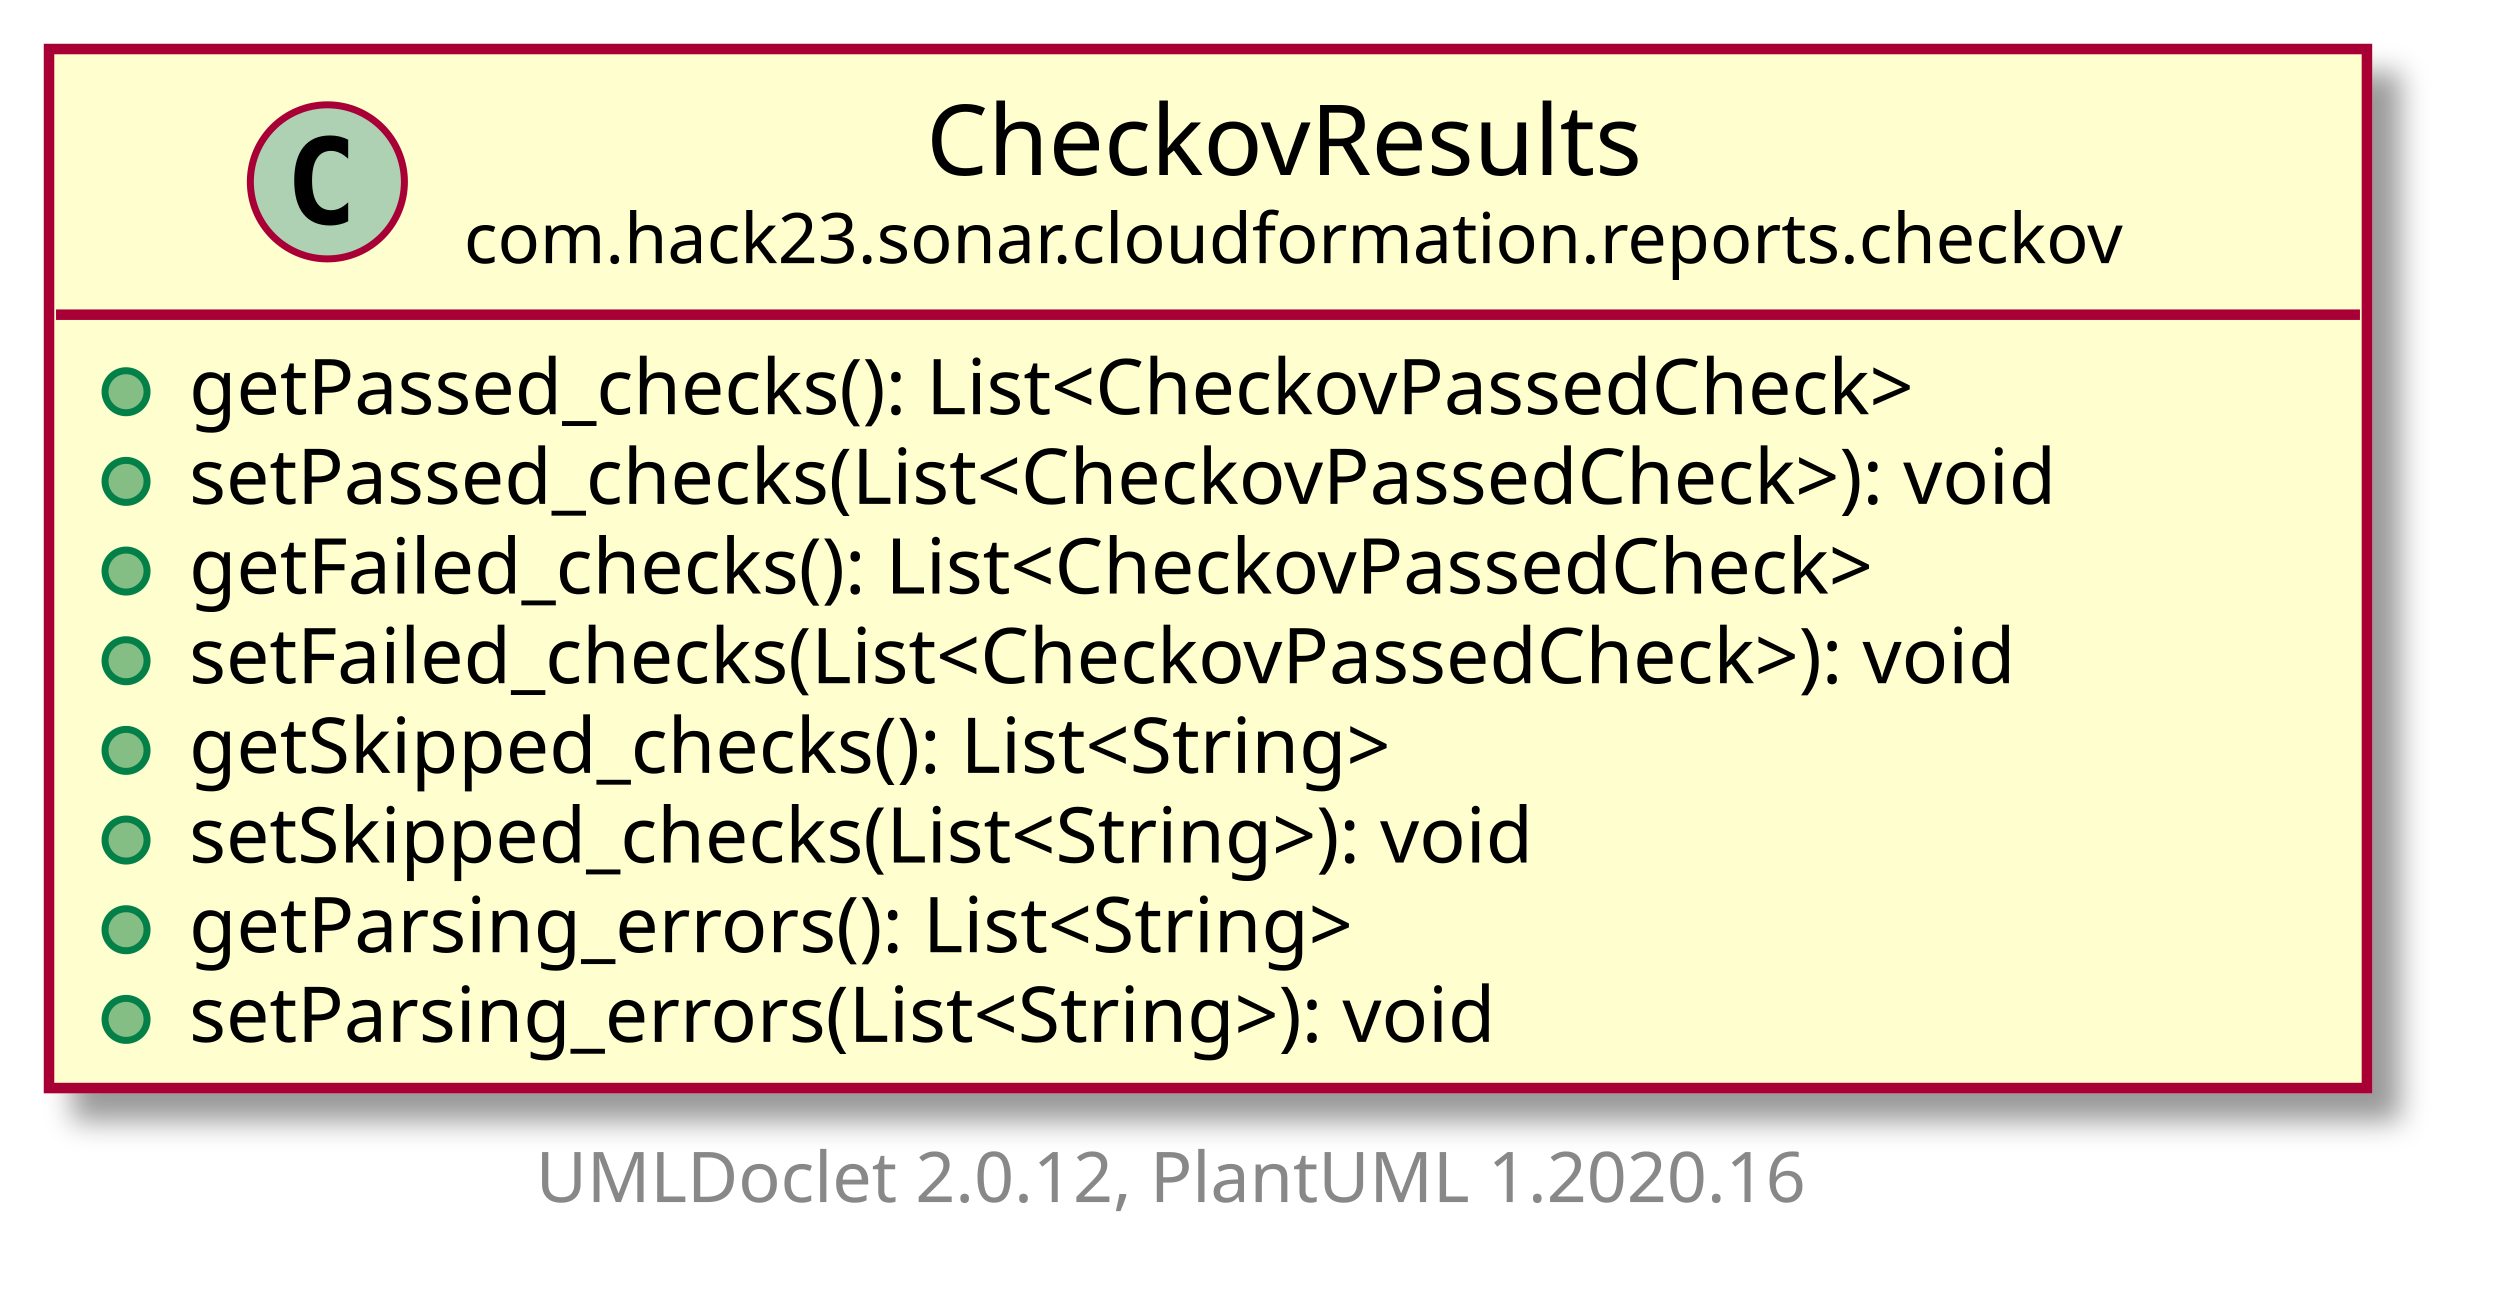
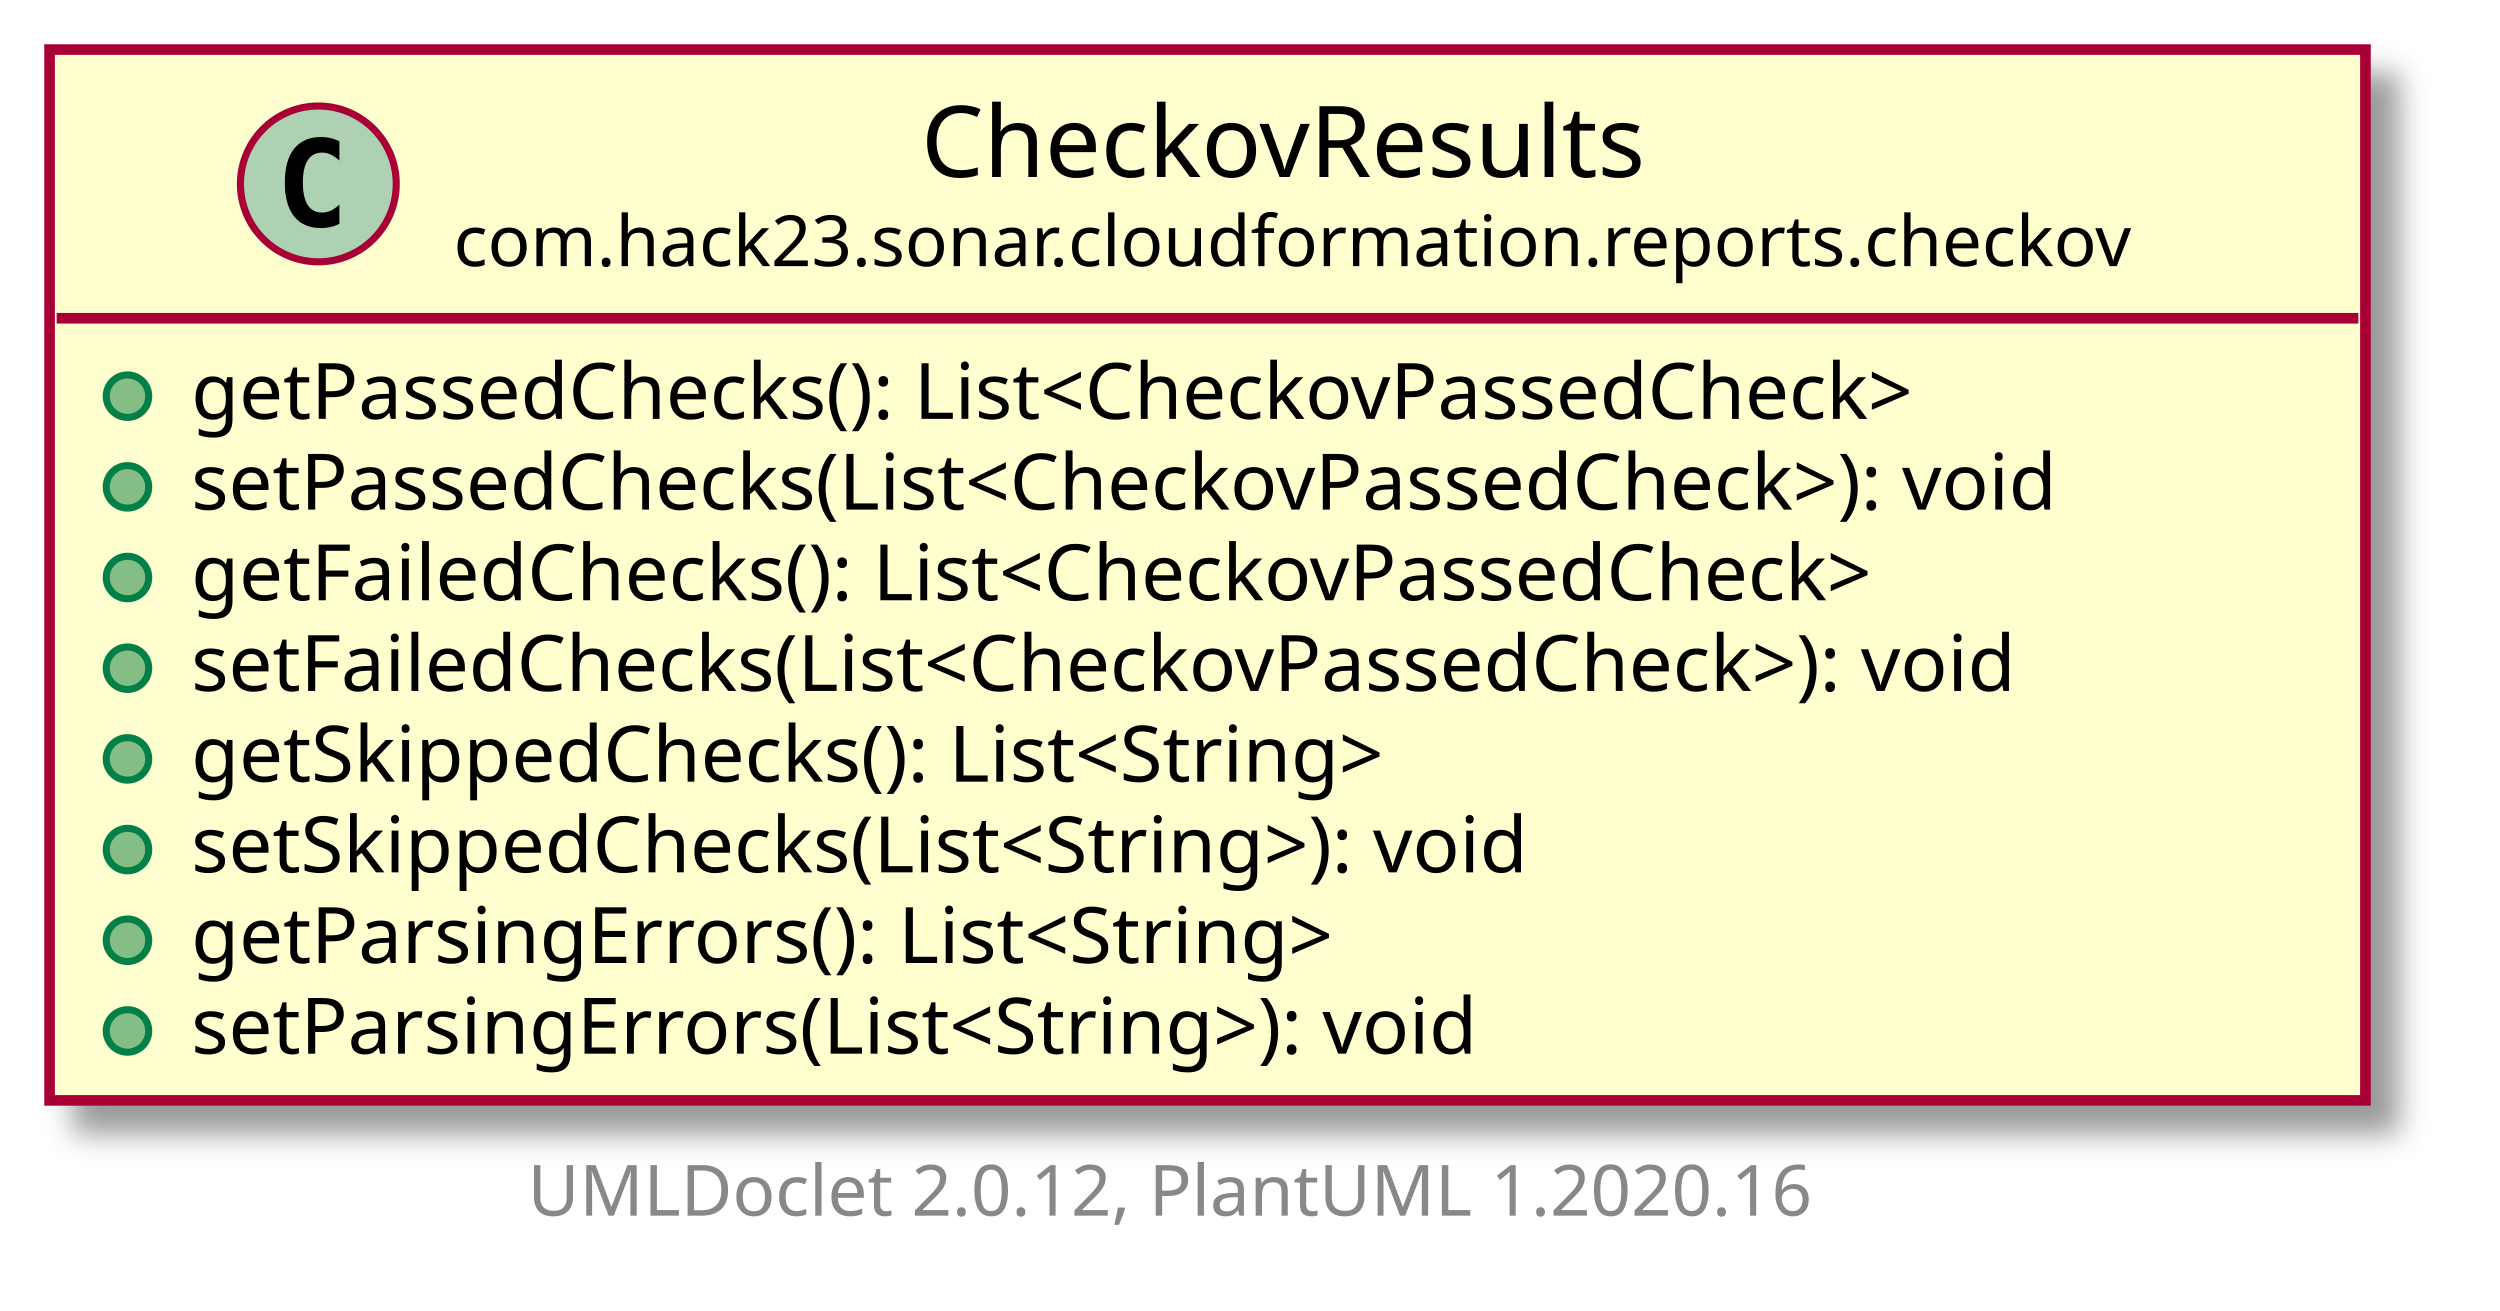
- <svg xmlns="http://www.w3.org/2000/svg" xmlns:xlink="http://www.w3.org/1999/xlink" contentScriptType="application/ecmascript" contentStyleType="text/css" height="185px" preserveAspectRatio="none" style="width:357px;height:185px;" version="1.1" viewBox="0 0 357 185" width="357px" zoomAndPan="magnify">
+ <svg xmlns="http://www.w3.org/2000/svg" xmlns:xlink="http://www.w3.org/1999/xlink" contentScriptType="application/ecmascript" contentStyleType="text/css" height="185px" preserveAspectRatio="none" style="width:353px;height:185px;" version="1.1" viewBox="0 0 353 185" width="353px" zoomAndPan="magnify">
  <defs>
-     <filter height="300%" id="f1v2kb5cyfeufq" width="300%" x="-1" y="-1">
+     <filter height="300%" id="f9n0bfjctyako" width="300%" x="-1" y="-1">
      <feGaussianBlur result="blurOut" stdDeviation="2.0" />
      <feColorMatrix in="blurOut" result="blurOut2" type="matrix" values="0 0 0 0 0 0 0 0 0 0 0 0 0 0 0 0 0 0 .4 0" />
      <feOffset dx="4.0" dy="4.0" in="blurOut2" result="blurOut3" />
      <feBlend in="SourceGraphic" in2="blurOut3" mode="normal" />
    </filter>
  </defs>
  <g>
    <a href="CheckovResults.html" target="_top" title="CheckovResults.html" xlink:actuate="onRequest" xlink:href="CheckovResults.html" xlink:show="new" xlink:title="CheckovResults.html" xlink:type="simple">
-       <rect codeLine="5" fill="#FEFECE" filter="url(#f1v2kb5cyfeufq)" height="148.375" id="com.hack23.sonar.cloudformation.reports.checkov.CheckovResults" style="stroke: #A80036; stroke-width: 1.5;" width="331" x="7" y="7" />
-       <ellipse cx="46.75" cy="25.969" fill="#ADD1B2" rx="11" ry="11" style="stroke: #A80036; stroke-width: 1.0;" />
-       <path d="M49.719,31.609 Q49.141,31.906 48.5,32.047 Q47.859,32.203 47.156,32.203 Q44.656,32.203 43.328,30.562 Q42.016,28.906 42.016,25.781 Q42.016,22.656 43.328,21 Q44.656,19.344 47.156,19.344 Q47.859,19.344 48.5,19.5 Q49.156,19.656 49.719,19.953 L49.719,22.672 Q49.094,22.094 48.5,21.828 Q47.906,21.547 47.281,21.547 Q45.938,21.547 45.25,22.625 Q44.562,23.688 44.562,25.781 Q44.562,27.875 45.25,28.953 Q45.938,30.016 47.281,30.016 Q47.906,30.016 48.5,29.75 Q49.094,29.469 49.719,28.891 L49.719,31.609 Z " />
-       <text fill="#000000" font-family="sans-serif" font-size="14" lengthAdjust="spacingAndGlyphs" textLength="112" x="132.25" y="24.995">CheckovResults</text>
-       <text fill="#000000" font-family="sans-serif" font-size="10" lengthAdjust="spacingAndGlyphs" textLength="244" x="66.25" y="37.579">com.hack23.sonar.cloudformation.reports.checkov</text>
-       <line style="stroke: #A80036; stroke-width: 1.5;" x1="8" x2="337" y1="44.938" y2="44.938" />
+       <rect codeLine="5" fill="#FEFECE" filter="url(#f9n0bfjctyako)" height="148.375" id="com.hack23.sonar.cloudformation.reports.checkov.CheckovResults" style="stroke: #A80036; stroke-width: 1.5;" width="327" x="7" y="7" />
+       <ellipse cx="44.95" cy="25.969" fill="#ADD1B2" rx="11" ry="11" style="stroke: #A80036; stroke-width: 1.0;" />
+       <path d="M47.919,31.609 Q47.341,31.906 46.7,32.047 Q46.059,32.203 45.356,32.203 Q42.856,32.203 41.528,30.562 Q40.216,28.906 40.216,25.781 Q40.216,22.656 41.528,21 Q42.856,19.344 45.356,19.344 Q46.059,19.344 46.7,19.5 Q47.356,19.656 47.919,19.953 L47.919,22.672 Q47.294,22.094 46.7,21.828 Q46.106,21.547 45.481,21.547 Q44.138,21.547 43.45,22.625 Q42.763,23.688 42.763,25.781 Q42.763,27.875 43.45,28.953 Q44.138,30.016 45.481,30.016 Q46.106,30.016 46.7,29.75 Q47.294,29.469 47.919,28.891 L47.919,31.609 Z " />
+       <text fill="#000000" font-family="sans-serif" font-size="14" lengthAdjust="spacingAndGlyphs" textLength="112" x="130.05" y="24.995">CheckovResults</text>
+       <text fill="#000000" font-family="sans-serif" font-size="10" lengthAdjust="spacingAndGlyphs" textLength="244" x="64.05" y="37.579">com.hack23.sonar.cloudformation.reports.checkov</text>
+       <line style="stroke: #A80036; stroke-width: 1.5;" x1="8" x2="333" y1="44.938" y2="44.938" />
      <ellipse cx="18" cy="55.938" fill="#84BE84" rx="3" ry="3" style="stroke: #038048; stroke-width: 1.0;" />
-       <text fill="#000000" font-family="sans-serif" font-size="11" lengthAdjust="spacingAndGlyphs" textLength="282" x="27" y="59.148">getPassed_checks(): List&lt;CheckovPassedCheck&gt;</text>
+       <text fill="#000000" font-family="sans-serif" font-size="11" lengthAdjust="spacingAndGlyphs" textLength="278" x="27" y="59.148">getPassedChecks(): List&lt;CheckovPassedCheck&gt;</text>
      <ellipse cx="18" cy="68.742" fill="#84BE84" rx="3" ry="3" style="stroke: #038048; stroke-width: 1.0;" />
-       <text fill="#000000" font-family="sans-serif" font-size="11" lengthAdjust="spacingAndGlyphs" textLength="305" x="27" y="71.953">setPassed_checks(List&lt;CheckovPassedCheck&gt;): void</text>
+       <text fill="#000000" font-family="sans-serif" font-size="11" lengthAdjust="spacingAndGlyphs" textLength="301" x="27" y="71.953">setPassedChecks(List&lt;CheckovPassedCheck&gt;): void</text>
      <ellipse cx="18" cy="81.547" fill="#84BE84" rx="3" ry="3" style="stroke: #038048; stroke-width: 1.0;" />
-       <text fill="#000000" font-family="sans-serif" font-size="11" lengthAdjust="spacingAndGlyphs" textLength="273" x="27" y="84.757">getFailed_checks(): List&lt;CheckovPassedCheck&gt;</text>
+       <text fill="#000000" font-family="sans-serif" font-size="11" lengthAdjust="spacingAndGlyphs" textLength="269" x="27" y="84.757">getFailedChecks(): List&lt;CheckovPassedCheck&gt;</text>
      <ellipse cx="18" cy="94.352" fill="#84BE84" rx="3" ry="3" style="stroke: #038048; stroke-width: 1.0;" />
-       <text fill="#000000" font-family="sans-serif" font-size="11" lengthAdjust="spacingAndGlyphs" textLength="296" x="27" y="97.562">setFailed_checks(List&lt;CheckovPassedCheck&gt;): void</text>
+       <text fill="#000000" font-family="sans-serif" font-size="11" lengthAdjust="spacingAndGlyphs" textLength="292" x="27" y="97.562">setFailedChecks(List&lt;CheckovPassedCheck&gt;): void</text>
      <ellipse cx="18" cy="107.156" fill="#84BE84" rx="3" ry="3" style="stroke: #038048; stroke-width: 1.0;" />
-       <text fill="#000000" font-family="sans-serif" font-size="11" lengthAdjust="spacingAndGlyphs" textLength="196" x="27" y="110.367">getSkipped_checks(): List&lt;String&gt;</text>
+       <text fill="#000000" font-family="sans-serif" font-size="11" lengthAdjust="spacingAndGlyphs" textLength="192" x="27" y="110.367">getSkippedChecks(): List&lt;String&gt;</text>
      <ellipse cx="18" cy="119.961" fill="#84BE84" rx="3" ry="3" style="stroke: #038048; stroke-width: 1.0;" />
-       <text fill="#000000" font-family="sans-serif" font-size="11" lengthAdjust="spacingAndGlyphs" textLength="219" x="27" y="123.171">setSkipped_checks(List&lt;String&gt;): void</text>
+       <text fill="#000000" font-family="sans-serif" font-size="11" lengthAdjust="spacingAndGlyphs" textLength="215" x="27" y="123.171">setSkippedChecks(List&lt;String&gt;): void</text>
      <ellipse cx="18" cy="132.766" fill="#84BE84" rx="3" ry="3" style="stroke: #038048; stroke-width: 1.0;" />
-       <text fill="#000000" font-family="sans-serif" font-size="11" lengthAdjust="spacingAndGlyphs" textLength="191" x="27" y="135.976">getParsing_errors(): List&lt;String&gt;</text>
+       <text fill="#000000" font-family="sans-serif" font-size="11" lengthAdjust="spacingAndGlyphs" textLength="185" x="27" y="135.976">getParsingErrors(): List&lt;String&gt;</text>
      <ellipse cx="18" cy="145.57" fill="#84BE84" rx="3" ry="3" style="stroke: #038048; stroke-width: 1.0;" />
-       <text fill="#000000" font-family="sans-serif" font-size="11" lengthAdjust="spacingAndGlyphs" textLength="214" x="27" y="148.781">setParsing_errors(List&lt;String&gt;): void</text>
+       <text fill="#000000" font-family="sans-serif" font-size="11" lengthAdjust="spacingAndGlyphs" textLength="208" x="27" y="148.781">setParsingErrors(List&lt;String&gt;): void</text>
    </a>
-     <text fill="#888888" font-family="sans-serif" font-size="10" lengthAdjust="spacingAndGlyphs" textLength="192" x="76.5" y="171.657">UMLDoclet 2.0.12, PlantUML 1.2020.16</text>
+     <text fill="#888888" font-family="sans-serif" font-size="10" lengthAdjust="spacingAndGlyphs" textLength="192" x="74.5" y="171.657">UMLDoclet 2.0.12, PlantUML 1.2020.16</text>
  </g>
</svg>
